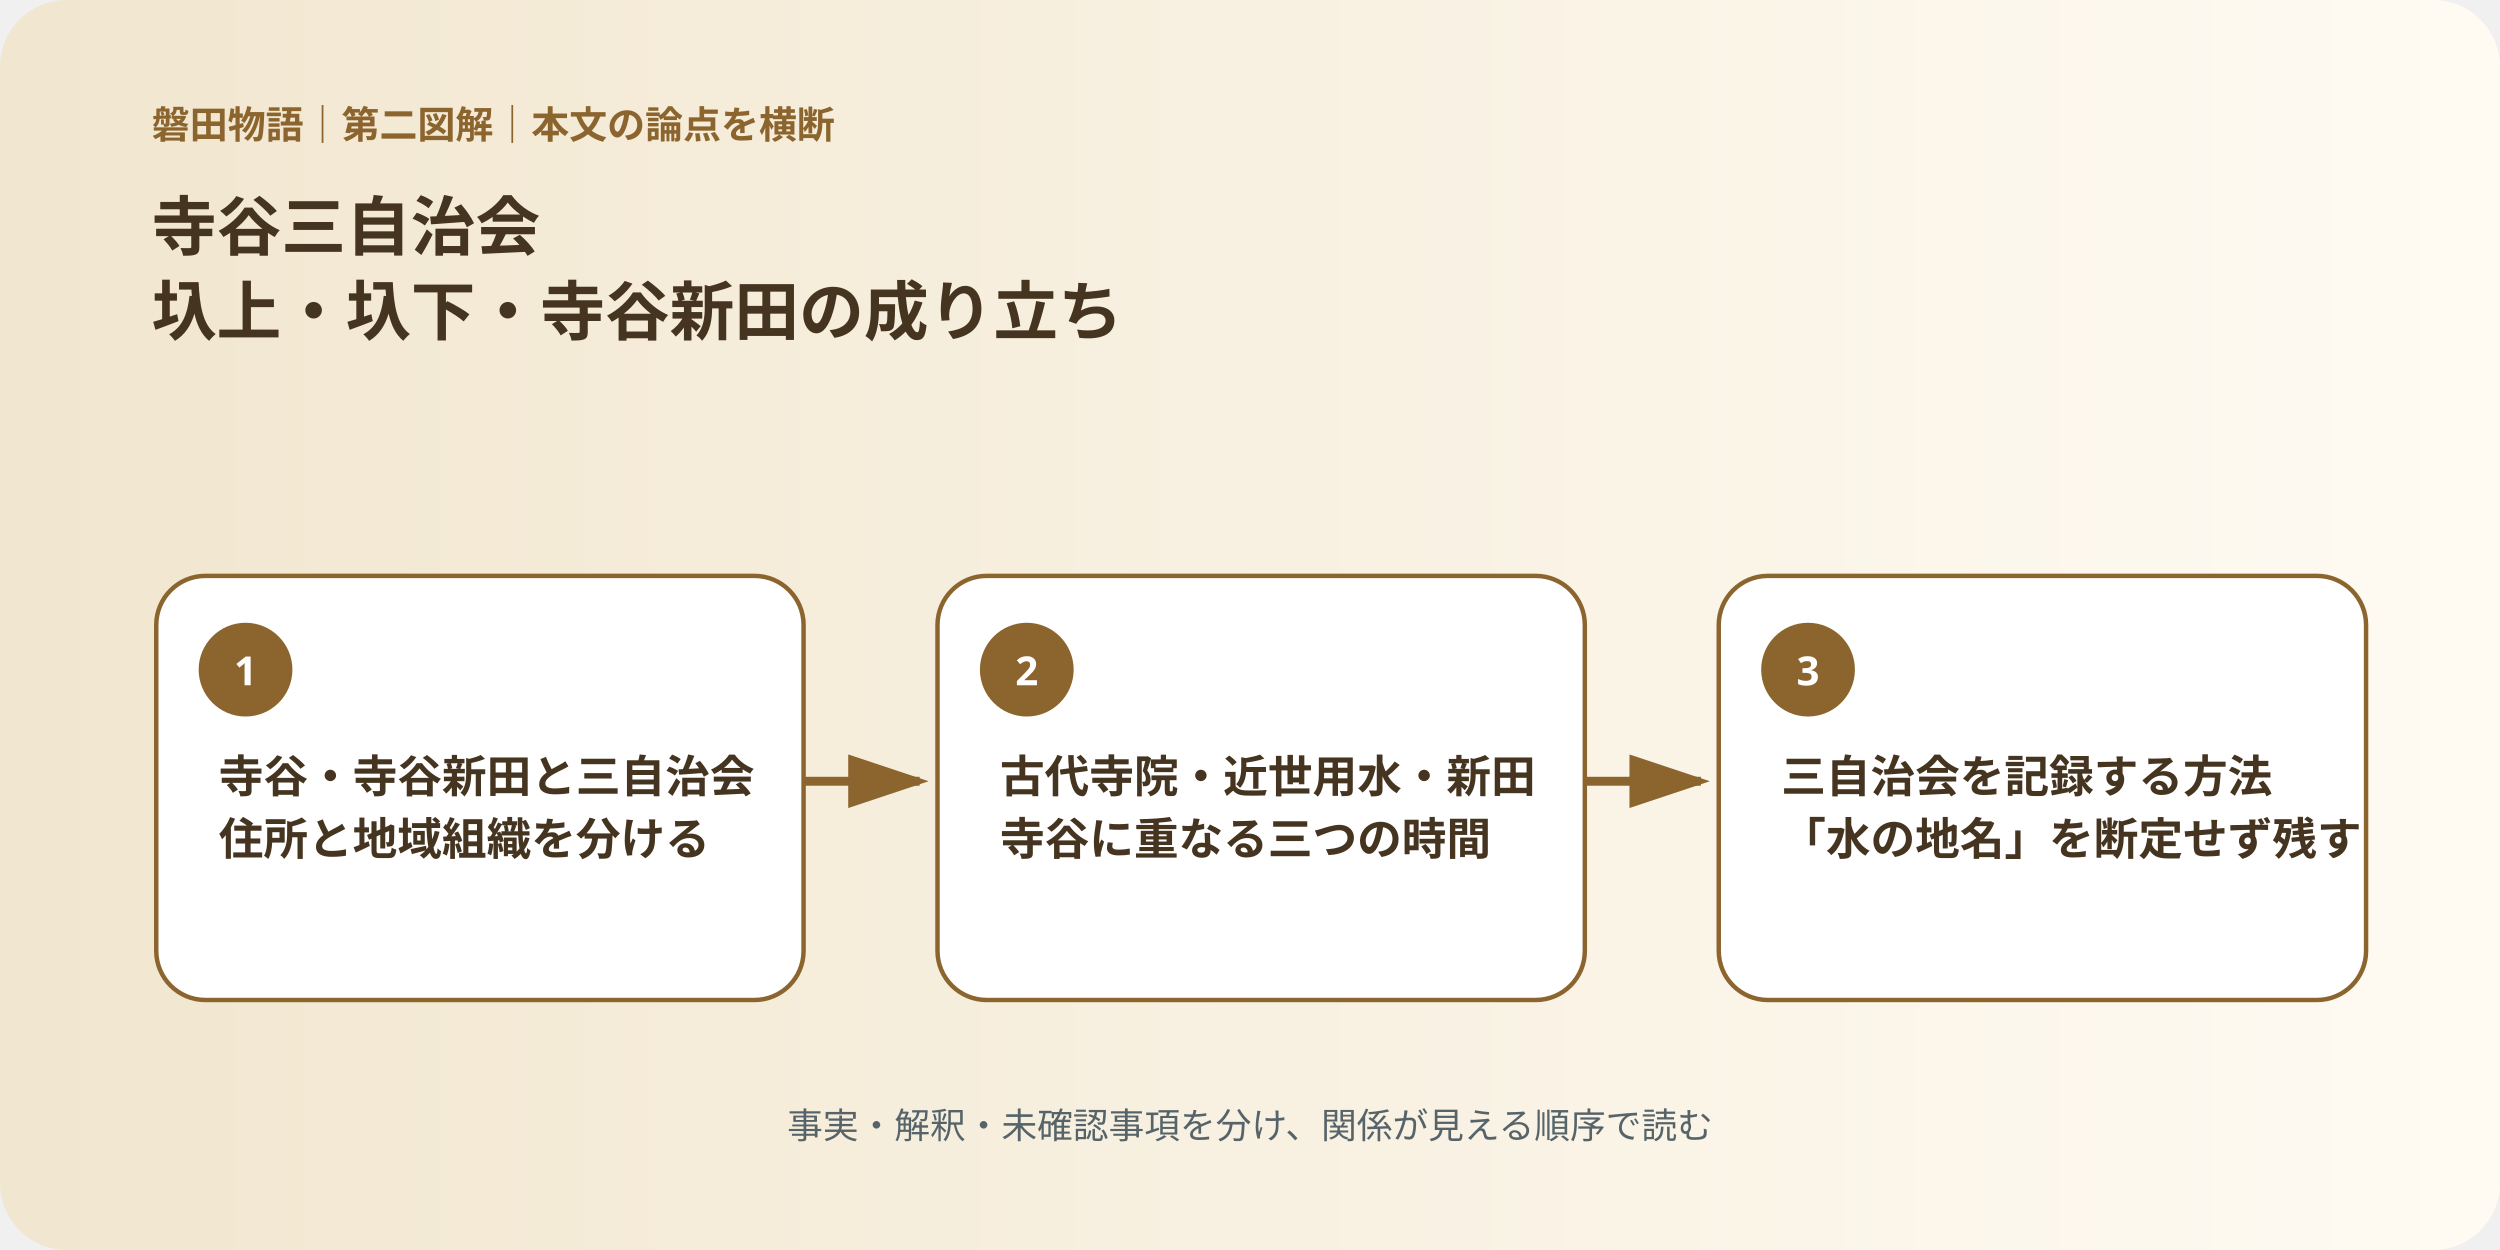
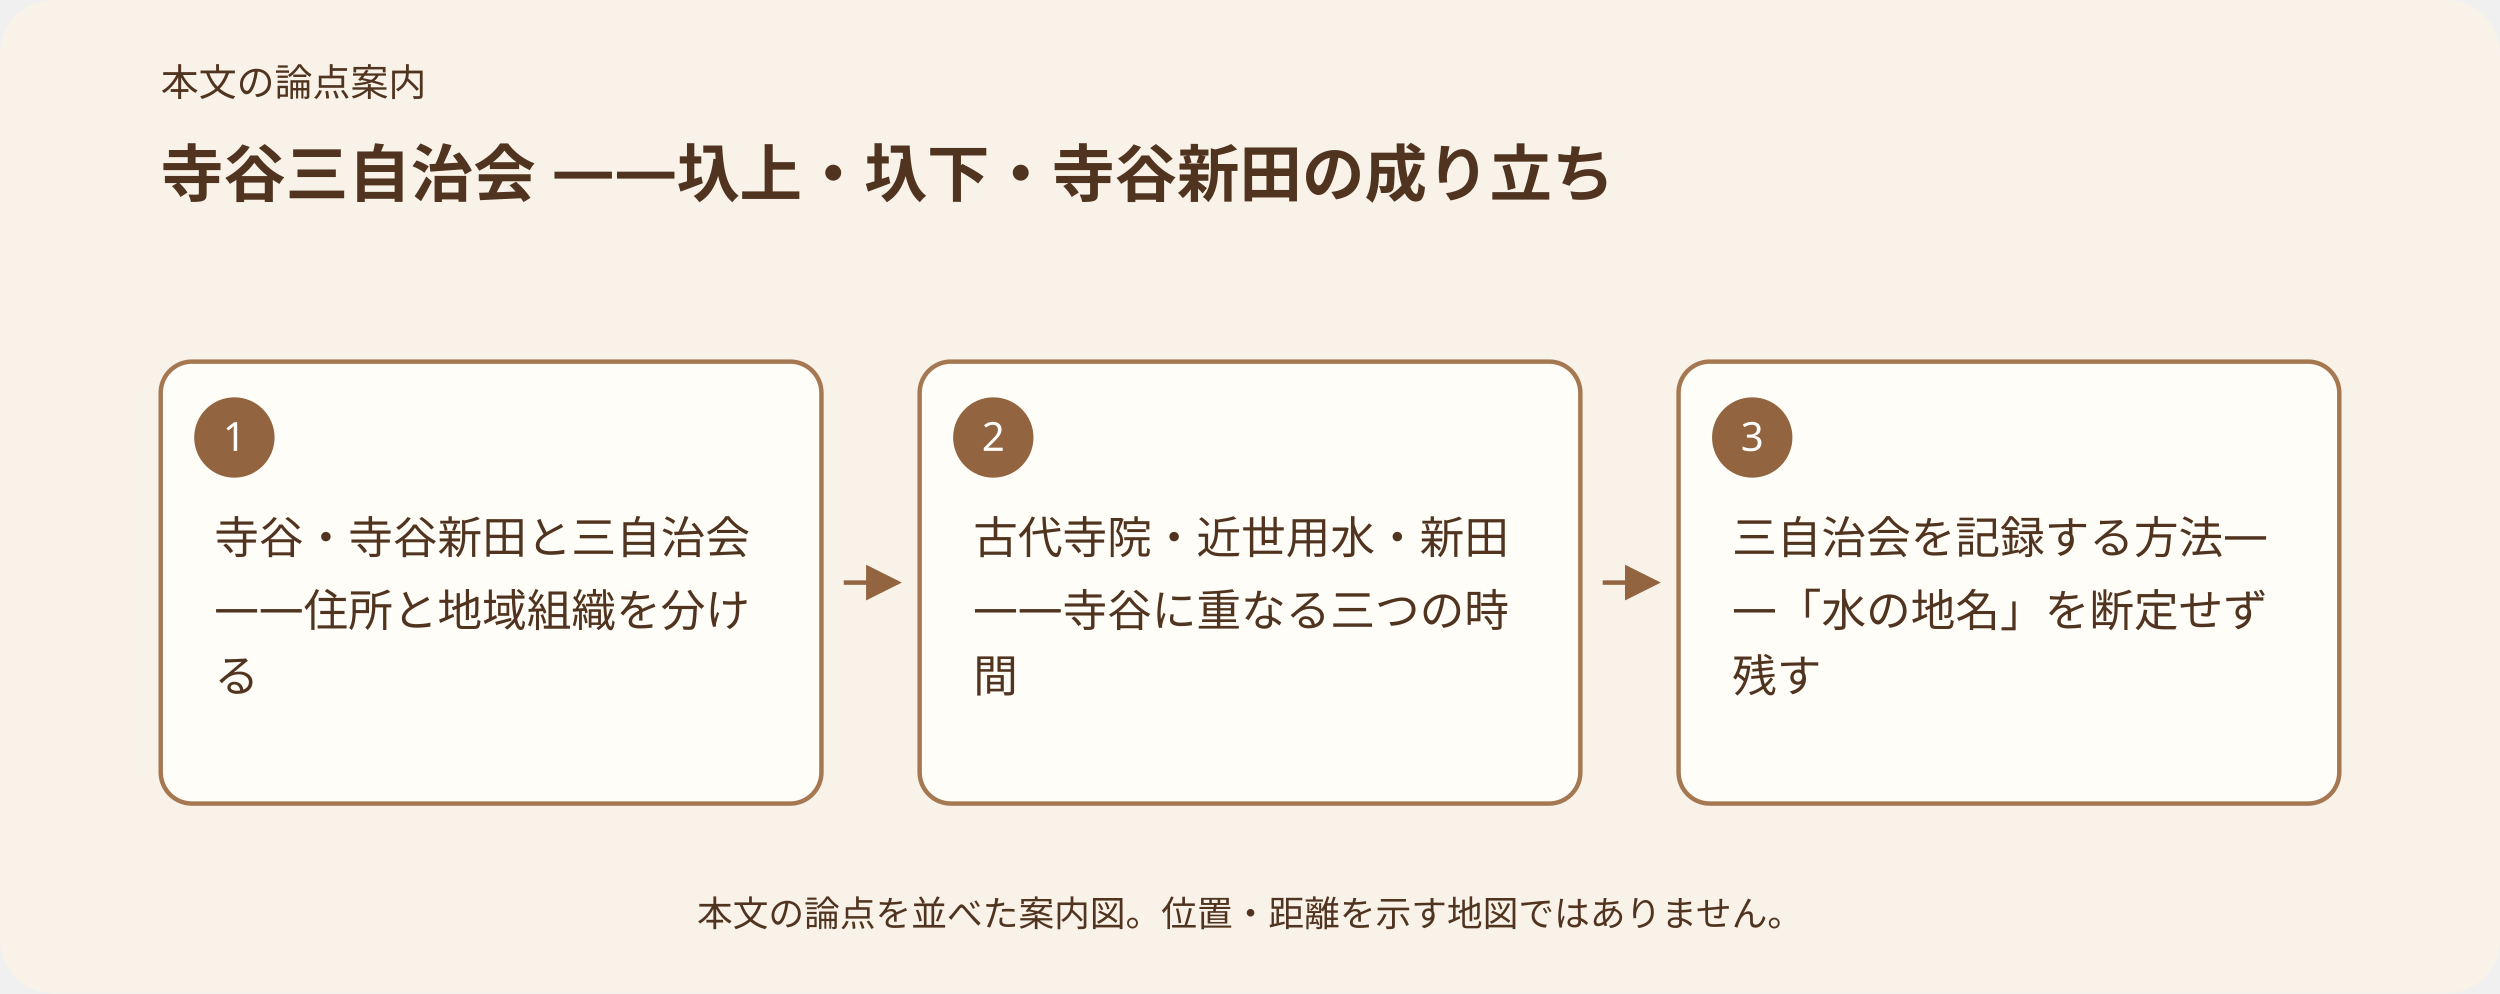
- <svg xmlns="http://www.w3.org/2000/svg" viewBox="0 0 1120 560" role="img" aria-labelledby="t d">
+ <svg xmlns="http://www.w3.org/2000/svg" viewBox="0 0 1120 445" width="1120" height="445" role="img" aria-labelledby="A0216-title A0216-desc" data-emaki-repair="A0216">
+   <rect width="1120" height="445" rx="24" fill="#f8f2e8" />
  <defs>
-     <marker id="a" markerWidth="10" markerHeight="10" refX="8" refY="3" orient="auto">
-       <path d="M0 0v6l9-3z" fill="#8b642e" />
+     <marker id="A0216-arrow" markerWidth="8" markerHeight="8" refX="7" refY="4" orient="auto">
+       <path d="M0 0L8 4L0 8Z" fill="#926440" />
    </marker>
-     <linearGradient id="bg">
-       <stop stop-color="#f1e6cf" />
-       <stop offset="1" stop-color="#fffbf3" />
-     </linearGradient>
  </defs>
-   <style>.title{font:700 29px 'Yu Mincho','Noto Serif JP',serif;fill:#45341f}.kicker{font:600 17px system-ui,sans-serif;fill:#8b642e}.label{font:700 20px 'Yu Gothic','Noto Sans JP',sans-serif;fill:#45341f}.num{font:700 18px system-ui,sans-serif;fill:#fff}.foot{font:500 16px system-ui,sans-serif;fill:#56646a}</style>
-   <rect width="1120" height="560" rx="30" fill="url(#bg)" />
-   <text x="68" y="62" class="kicker">磐田物語｜第二図解｜本文の論点を横断</text>
-   <text x="68" y="112" class="title">寺谷三自治会</text>
-   <text x="68" y="150" class="title">圦上・圦下・寺谷新田の成り立ち</text>
-   <rect x="70" y="258" width="290" height="190" rx="22" fill="#fff" stroke="#8b642e" stroke-width="2" />
-   <circle cx="110" cy="300" r="21" fill="#8b642e" />
-   <text x="110" y="307" class="num" text-anchor="middle">1</text>
-   <text x="98" y="355" class="label" text-anchor="start">
-     <tspan x="98" dy="0">寺谷・寺谷新田と三自治会</tspan>
-     <tspan x="98" dy="28">住所と地域組織を分ける</tspan>
-   </text>
-   <rect x="420" y="258" width="290" height="190" rx="22" fill="#fff" stroke="#8b642e" stroke-width="2" />
-   <circle cx="460" cy="300" r="21" fill="#8b642e" />
-   <text x="460" y="307" class="num" text-anchor="middle">2</text>
-   <text x="448" y="355" class="label" text-anchor="start">
-     <tspan x="448" dy="0">古代寺院・近世用水・新田</tspan>
-     <tspan x="448" dy="28">寺谷に重なる三つの時間</tspan>
-   </text>
-   <rect x="770" y="258" width="290" height="190" rx="22" fill="#fff" stroke="#8b642e" stroke-width="2" />
-   <circle cx="810" cy="300" r="21" fill="#8b642e" />
-   <text x="810" y="307" class="num" text-anchor="middle">3</text>
-   <text x="798" y="355" class="label" text-anchor="start">
-     <tspan x="798" dy="0">三自治会を記録する方法</tspan>
-     <tspan x="798" dy="28">「水の地名」を断定せず残す</tspan>
-   </text>
-   <path d="M360 350h52" stroke="#8b642e" stroke-width="4" marker-end="url(#a)" />
-   <path d="M710 350h52" stroke="#8b642e" stroke-width="4" marker-end="url(#a)" />
-   <text x="560" y="510" class="foot" text-anchor="middle">事実・解釈・未確認事項を分け、関係が見える順序で読む</text>
+   <g font-family="Meiryo,sans-serif" fill="#513420">
+     <text x="72" y="43" font-size="17">本文の論点案内</text>
+     <text x="72" y="88" font-size="28" font-weight="700">寺谷三自治会 ――圦上・圦下・寺谷新田の成り立ち</text>
+     <rect x="72" y="162" width="296" height="198" rx="14" fill="#fffdf7" stroke="#a57852" stroke-width="2" />
+     <circle cx="105" cy="196" r="18" fill="#926440" />
+     <text x="105" y="202" font-size="18" fill="white" text-anchor="middle">1</text>
+     <text x="96" y="248" font-size="20">寺谷・寺谷新田と三自治会</text>
+     <text x="96" y="279" font-size="20">――住所と地域組織を分け</text>
+     <text x="96" y="310" font-size="20">る</text>
+     <path d="M378 261.0H402" fill="none" stroke="#926440" stroke-width="2" marker-end="url(#A0216-arrow)" />
+     <rect x="412" y="162" width="296" height="198" rx="14" fill="#fffdf7" stroke="#a57852" stroke-width="2" />
+     <circle cx="445" cy="196" r="18" fill="#926440" />
+     <text x="445" y="202" font-size="18" fill="white" text-anchor="middle">2</text>
+     <text x="436" y="248" font-size="20">古代寺院・近世用水・新田</text>
+     <text x="436" y="279" font-size="20">――寺谷に重なる三つの時</text>
+     <text x="436" y="310" font-size="20">間</text>
+     <path d="M718 261.0H742" fill="none" stroke="#926440" stroke-width="2" marker-end="url(#A0216-arrow)" />
+     <rect x="752" y="162" width="296" height="198" rx="14" fill="#fffdf7" stroke="#a57852" stroke-width="2" />
+     <circle cx="785" cy="196" r="18" fill="#926440" />
+     <text x="785" y="202" font-size="18" fill="white" text-anchor="middle">3</text>
+     <text x="776" y="248" font-size="20">三自治会を記録する方法―</text>
+     <text x="776" y="279" font-size="20">―「水の地名」を断定せず</text>
+     <text x="776" y="310" font-size="20">残す</text>
+     <text x="560" y="415" text-anchor="middle" font-size="16">本文の論点を並べた案内図。位置・距離を示す地図ではありません。</text>
+   </g>
</svg>
